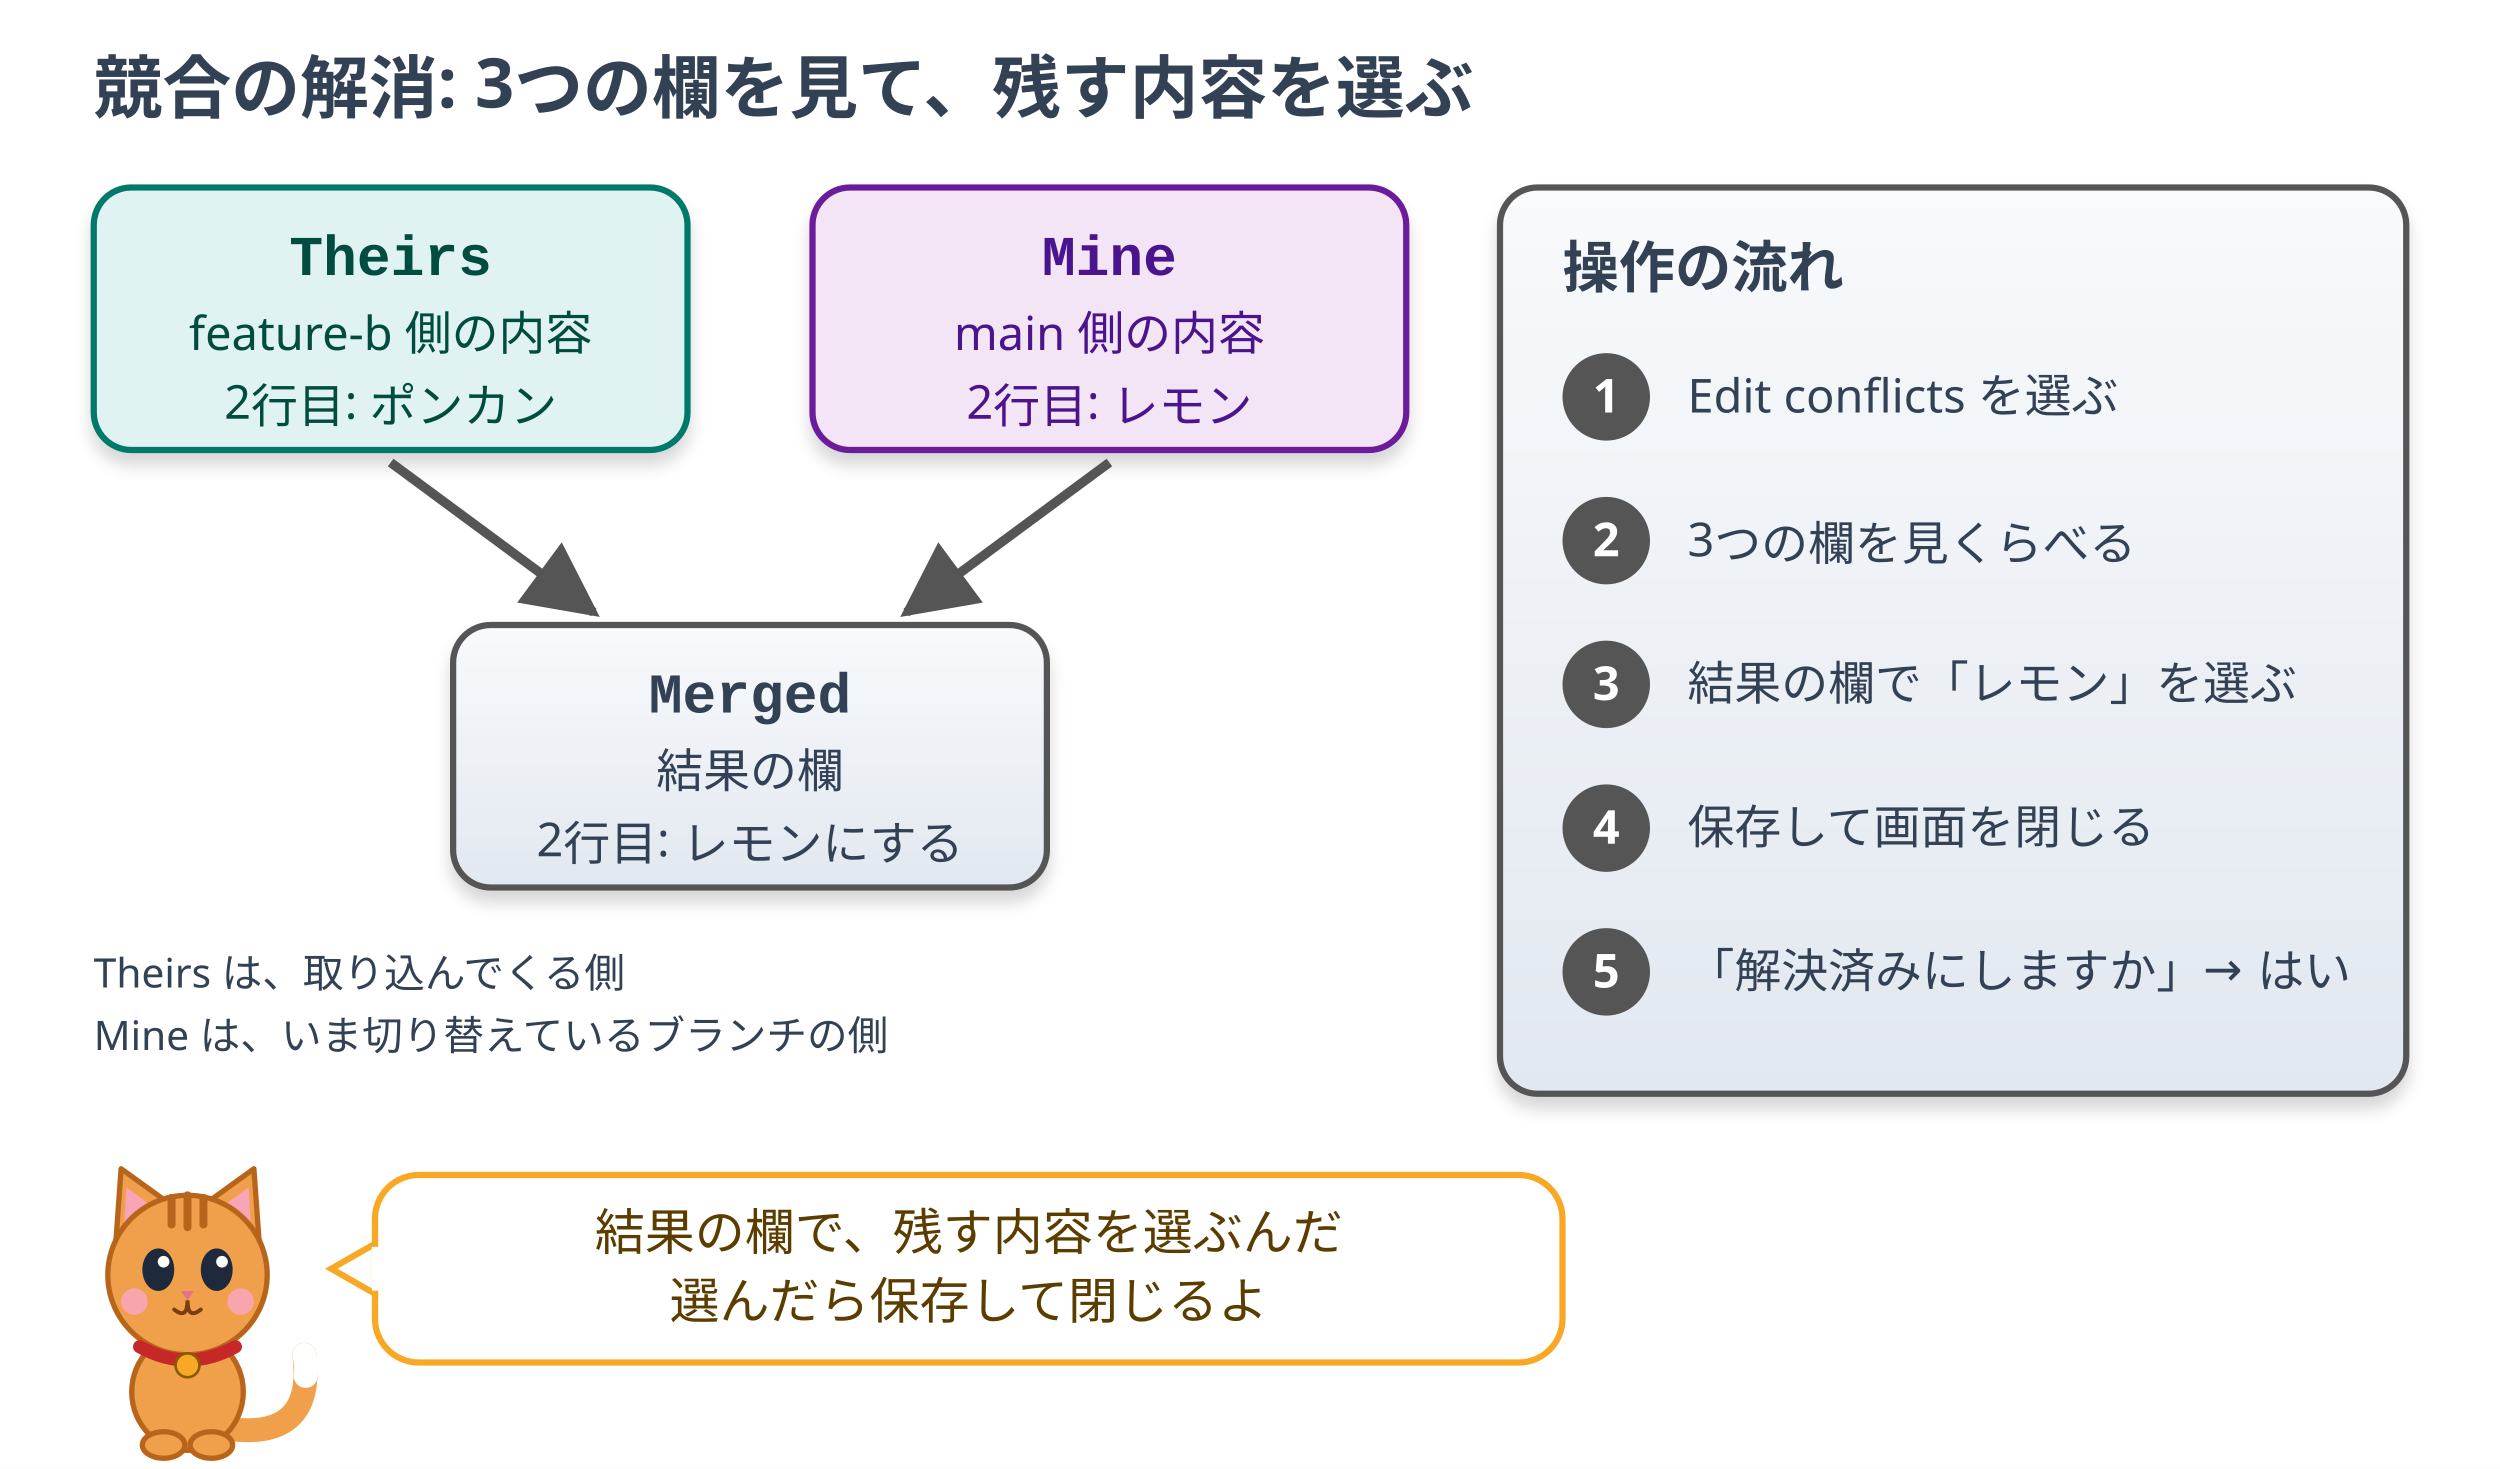
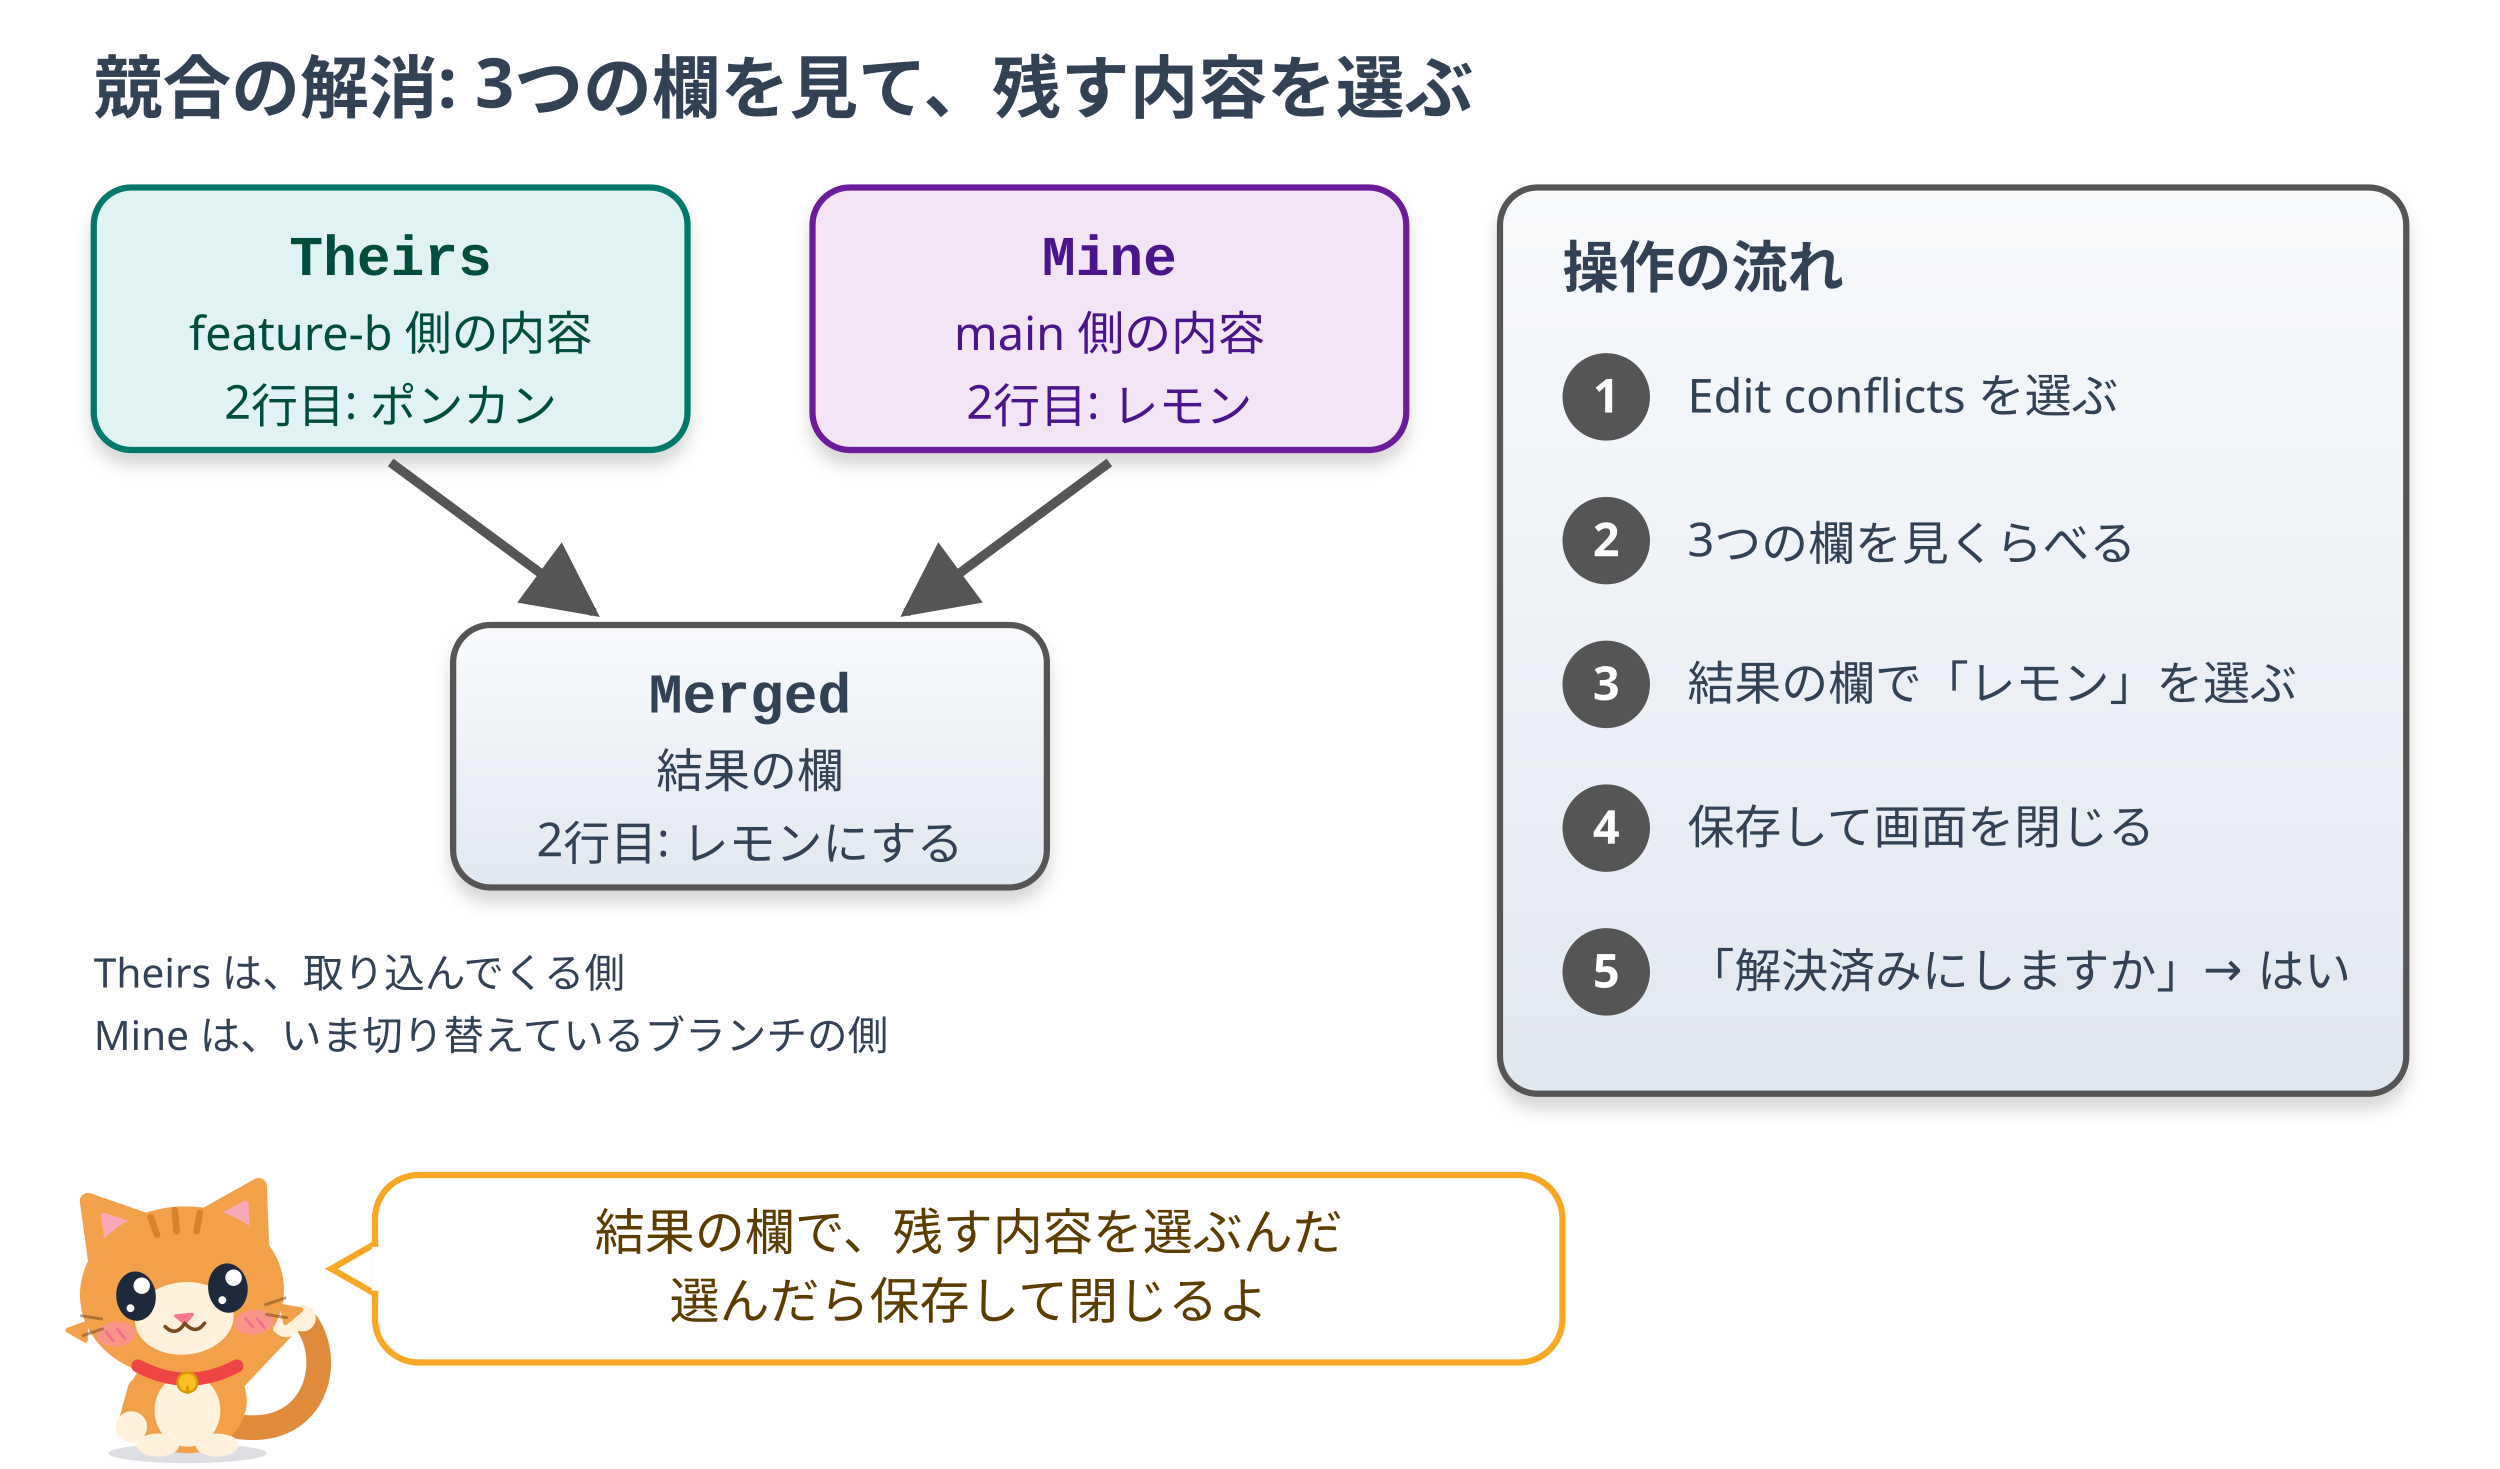
<svg xmlns="http://www.w3.org/2000/svg" viewBox="0 0 800 470" width="800" height="470" font-family="'Segoe UI','Yu Gothic UI','Meiryo',sans-serif" role="img">
  <defs>
    <filter id="sh" x="-10%" y="-10%" width="120%" height="130%">
      <feDropShadow dx="0" dy="4" stdDeviation="2.5" flood-color="#000" flood-opacity="0.16" />
    </filter>
    <linearGradient id="gGray" x1="0" y1="0" x2="0" y2="1">
      <stop offset="0" stop-color="#f8fafc" />
      <stop offset="1" stop-color="#e2e8f0" />
    </linearGradient>
    <linearGradient id="gYel" x1="0" y1="0" x2="0" y2="1">
      <stop offset="0" stop-color="#fff8e1" />
      <stop offset="1" stop-color="#ffecb3" />
    </linearGradient>
    <linearGradient id="gRed" x1="0" y1="0" x2="0" y2="1">
      <stop offset="0" stop-color="#ffebee" />
      <stop offset="1" stop-color="#ffd0d6" />
    </linearGradient>
    <marker id="ar" viewBox="0 0 10 10" refX="9" refY="5" markerWidth="8" markerHeight="8" orient="auto-start-reverse">
      <path d="M0 0L10 5L0 10z" fill="#555555" />
    </marker>
  </defs>
  <rect width="800" height="470" fill="#ffffff" />
  <text x="30" y="36" font-size="22" fill="#334155" text-anchor="start" font-weight="700">競合の解消: 3つの欄を見て、残す内容を選ぶ</text>
  <rect x="30" y="60" width="190" height="84" rx="12" fill="#e0f2f1" stroke="#00796b" stroke-width="2" filter="url(#sh)" />
  <text x="125" y="88" font-size="18" fill="#004d40" text-anchor="middle" font-weight="700" font-family="Consolas,'Courier New',monospace">Theirs</text>
  <text x="125" y="112" font-size="15" fill="#004d40" text-anchor="middle">feature-b 側の内容</text>
  <text x="125" y="134" font-size="15" fill="#004d40" text-anchor="middle">2行目: ポンカン</text>
  <rect x="260" y="60" width="190" height="84" rx="12" fill="#f3e5f5" stroke="#6a1b9a" stroke-width="2" filter="url(#sh)" />
  <text x="355" y="88" font-size="18" fill="#4a148c" text-anchor="middle" font-weight="700" font-family="Consolas,'Courier New',monospace">Mine</text>
  <text x="355" y="112" font-size="15" fill="#4a148c" text-anchor="middle">main 側の内容</text>
  <text x="355" y="134" font-size="15" fill="#4a148c" text-anchor="middle">2行目: レモン</text>
  <line x1="125" y1="148" x2="190" y2="196" stroke="#555555" stroke-width="3" marker-end="url(#ar)" />
  <line x1="355" y1="148" x2="290" y2="196" stroke="#555555" stroke-width="3" marker-end="url(#ar)" />
  <rect x="145" y="200" width="190" height="84" rx="12" fill="url(#gGray)" stroke="#555555" stroke-width="2" filter="url(#sh)" />
  <text x="240" y="228" font-size="18" fill="#334155" text-anchor="middle" font-weight="700" font-family="Consolas,'Courier New',monospace">Merged</text>
  <text x="240" y="252" font-size="15" fill="#334155" text-anchor="middle">結果の欄</text>
  <text x="240" y="274" font-size="15" fill="#334155" text-anchor="middle">2行目: レモンにする</text>
  <text x="30" y="316" font-size="13" fill="#334155" text-anchor="start">Theirs は、取り込んでくる側</text>
  <text x="30" y="336" font-size="13" fill="#334155" text-anchor="start">Mine は、いま切り替えているブランチの側</text>
  <rect x="480" y="60" width="290" height="290" rx="12" fill="url(#gGray)" stroke="#555555" stroke-width="2" filter="url(#sh)" />
  <text x="500" y="92" font-size="18" fill="#334155" text-anchor="start" font-weight="700">操作の流れ</text>
  <circle cx="514" cy="127" r="14" fill="#555555" />
  <text x="514" y="132" font-size="15" fill="#ffffff" text-anchor="middle" font-weight="700">1</text>
  <text x="540" y="132" font-size="15" fill="#334155" text-anchor="start">Edit conflicts を選ぶ</text>
  <circle cx="514" cy="173" r="14" fill="#555555" />
  <text x="514" y="178" font-size="15" fill="#ffffff" text-anchor="middle" font-weight="700">2</text>
  <text x="540" y="178" font-size="15" fill="#334155" text-anchor="start">3つの欄を見くらべる</text>
  <circle cx="514" cy="219" r="14" fill="#555555" />
  <text x="514" y="224" font-size="15" fill="#ffffff" text-anchor="middle" font-weight="700">3</text>
  <text x="540" y="224" font-size="15" fill="#334155" text-anchor="start">結果の欄で「レモン」を選ぶ</text>
  <circle cx="514" cy="265" r="14" fill="#555555" />
  <text x="514" y="270" font-size="15" fill="#ffffff" text-anchor="middle" font-weight="700">4</text>
  <text x="540" y="270" font-size="15" fill="#334155" text-anchor="start">保存して画面を閉じる</text>
  <circle cx="514" cy="311" r="14" fill="#555555" />
  <text x="514" y="316" font-size="15" fill="#ffffff" text-anchor="middle" font-weight="700">5</text>
  <text x="540" y="316" font-size="15" fill="#334155" text-anchor="start">「解決済みにしますか」→ はい</text>
-   <g transform="translate(60 408) scale(0.85)">
-     <path d="M16 58 Q48 62 44 30" fill="none" stroke="#f0a04b" stroke-width="9" stroke-linecap="round" />
-     <path d="M44.5 38 Q45 34 44 30" fill="none" stroke="#ffffff" stroke-width="9" stroke-linecap="round" />
-     <ellipse cx="0" cy="44" rx="21" ry="22" fill="#f0a04b" stroke="#b8651b" stroke-width="2" />
-     <ellipse cx="-9" cy="64" rx="8" ry="5" fill="#f0a04b" stroke="#b8651b" stroke-width="2" />
-     <ellipse cx="9" cy="64" rx="8" ry="5" fill="#f0a04b" stroke="#b8651b" stroke-width="2" />
-     <polygon points="-27,-12 -25,-40 -7,-27" fill="#f0a04b" stroke="#b8651b" stroke-width="2" stroke-linejoin="round" />
-     <polygon points="27,-12 25,-40 7,-27" fill="#f0a04b" stroke="#b8651b" stroke-width="2" stroke-linejoin="round" />
-     <polygon points="-24,-17 -23,-33 -12,-25" fill="#f8a5b8" />
-     <polygon points="24,-17 23,-33 12,-25" fill="#f8a5b8" />
-     <circle cx="0" cy="0" r="30" fill="#f0a04b" stroke="#b8651b" stroke-width="2" />
-     <path d="M-6 -29 L-6 -19 M0 -30 L0 -18 M6 -29 L6 -19" stroke="#b8651b" stroke-width="3" stroke-linecap="round" />
-     <ellipse cx="-11" cy="-2" rx="6" ry="8" fill="#1e293b" />
-     <circle cx="-9" cy="-5" r="2.2" fill="#fff" />
-     <ellipse cx="11" cy="-2" rx="6" ry="8" fill="#1e293b" />
-     <circle cx="13" cy="-5" r="2.2" fill="#fff" />
-     <circle cx="-20" cy="10" r="5" fill="#f8a5b8" opacity="0.9" />
-     <circle cx="20" cy="10" r="5" fill="#f8a5b8" opacity="0.9" />
-     <polygon points="-2.5,6 2.5,6 0,9.5" fill="#e0748f" />
-     <path d="M-5 13 Q0 17 0 9.5 Q0 17 5 13" fill="none" stroke="#7a3d0d" stroke-width="1.5" stroke-linecap="round" />
-     <path d="M-18 27 Q0 37 18 27" fill="none" stroke="#c62828" stroke-width="5" stroke-linecap="round" />
-     <circle cx="0" cy="34" r="4.5" fill="#f9a825" stroke="#8a5a00" stroke-width="1" />
+   <g transform="translate(2.0 175.2) scale(0.527)">
+     <ellipse cx="110" cy="550" rx="48" ry="6" fill="#1E293B" opacity="0.15" />
+     <g transform="translate(0 0)">
+       <path d="M142 534 C190 540 200 490 180 468" fill="none" stroke="#E08A3C" stroke-width="15" stroke-linecap="round" />
+       <circle cx="180" cy="468" r="8" fill="#FFF1DC" />
+       <ellipse cx="110" cy="518" rx="36" ry="32" fill="#F2A04A" />
+       <ellipse cx="110" cy="524" rx="20" ry="22" fill="#FFF1DC" />
+       <ellipse cx="92" cy="545" rx="13" ry="7" fill="#FFF1DC" />
+       <ellipse cx="128" cy="545" rx="13" ry="7" fill="#FFF1DC" />
+       <path d="M82 512 L76 534" stroke="#F2A04A" stroke-width="17" stroke-linecap="round" />
+       <circle cx="76" cy="534" r="9.5" fill="#FFF1DC" />
+       <path d="M138 504 L170 470" stroke="#F2A04A" stroke-width="17" stroke-linecap="round" />
+       <circle cx="170" cy="470" r="9.5" fill="#FFF1DC" />
+       <g transform="rotate(-5 110 490)">
+         <path d="M60 432 L58 392 L98 410 z M160 432 L162 392 L122 410 z" fill="#F2A04A" stroke="#F2A04A" stroke-width="10" stroke-linejoin="round" />
+         <path d="M68 420 L67 402 L86 410 z M152 420 L153 402 L134 410 z" fill="#F9A8B8" stroke="#F9A8B8" stroke-width="4" stroke-linejoin="round" />
+         <path d="M50 466 l-11 3 l10 7 z M170 466 l11 3 l-10 7 z" fill="#F2A04A" stroke="#F2A04A" stroke-width="3" stroke-linejoin="round" />
+         <ellipse cx="110" cy="452" rx="62" ry="52" fill="#F2A04A" />
+         <ellipse cx="110" cy="468" rx="30" ry="22" fill="#FFF1DC" />
+         <path d="M110 402 v13 M95 405 l3 11 M125 405 l-3 11" fill="none" stroke="#D9822B" stroke-width="4" stroke-linecap="round" />
+         <ellipse cx="68" cy="474" rx="12" ry="7.5" fill="#FB8FA3" opacity="0.7" />
+         <ellipse cx="152" cy="474" rx="12" ry="7.5" fill="#FB8FA3" opacity="0.7" />
+         <path d="M62 472 l4 6 M69 471 l4 6 M147 471 l4 6 M154 472 l4 6" stroke="#F0708A" stroke-width="1.6" stroke-linecap="round" />
+         <ellipse cx="82" cy="452" rx="12" ry="15" fill="#1E293B" />
+         <ellipse cx="138" cy="452" rx="12" ry="15" fill="#1E293B" />
+         <circle cx="86" cy="446" r="5" fill="#fff" />
+         <circle cx="142" cy="446" r="5" fill="#fff" />
+         <circle cx="78" cy="459" r="2.4" fill="#fff" />
+         <circle cx="134" cy="459" r="2.4" fill="#fff" />
+         <path d="M105 466 h10 l-5 5 z" fill="#F9768B" stroke="#F9768B" stroke-width="2" stroke-linejoin="round" />
+         <path d="M110 471 q-6 8 -12 1 M110 471 q6 8 12 1" fill="none" stroke="#7C4A1E" stroke-width="2.2" stroke-linecap="round" />
+         <g stroke="#7C4A1E" stroke-width="1.8" stroke-linecap="round" opacity="0.55">
+           <path d="M60 464 l-12 -3 M60 470 l-12 3 M160 464 l12 -3 M160 470 l12 3" />
+         </g>
+       </g>
+       <path d="M80 497 q30 16 60 0" fill="none" stroke="#EF4444" stroke-width="8" stroke-linecap="round" />
+       <circle cx="110" cy="507" r="6" fill="#FBBF24" stroke="#D99A06" stroke-width="1.5" />
+       <path d="M110 510 v3" stroke="#D99A06" stroke-width="2" stroke-linecap="round" />
+     </g>
  </g>
  <rect x="120" y="376" width="380" height="60" rx="14" fill="#ffffff" stroke="#f9a825" stroke-width="2" />
  <polygon points="120,398.0 106,406.0 120,414.0" fill="#ffffff" stroke="#f9a825" stroke-width="2" />
  <rect x="119" y="399.0" width="3" height="14" fill="#ffffff" />
  <text x="310.0" y="400.0" font-size="16" fill="#5c3d00" text-anchor="middle">結果の欄で、残す内容を選ぶんだ</text>
  <text x="310.0" y="422.0" font-size="16" fill="#5c3d00" text-anchor="middle">選んだら保存して閉じるよ</text>
</svg>
